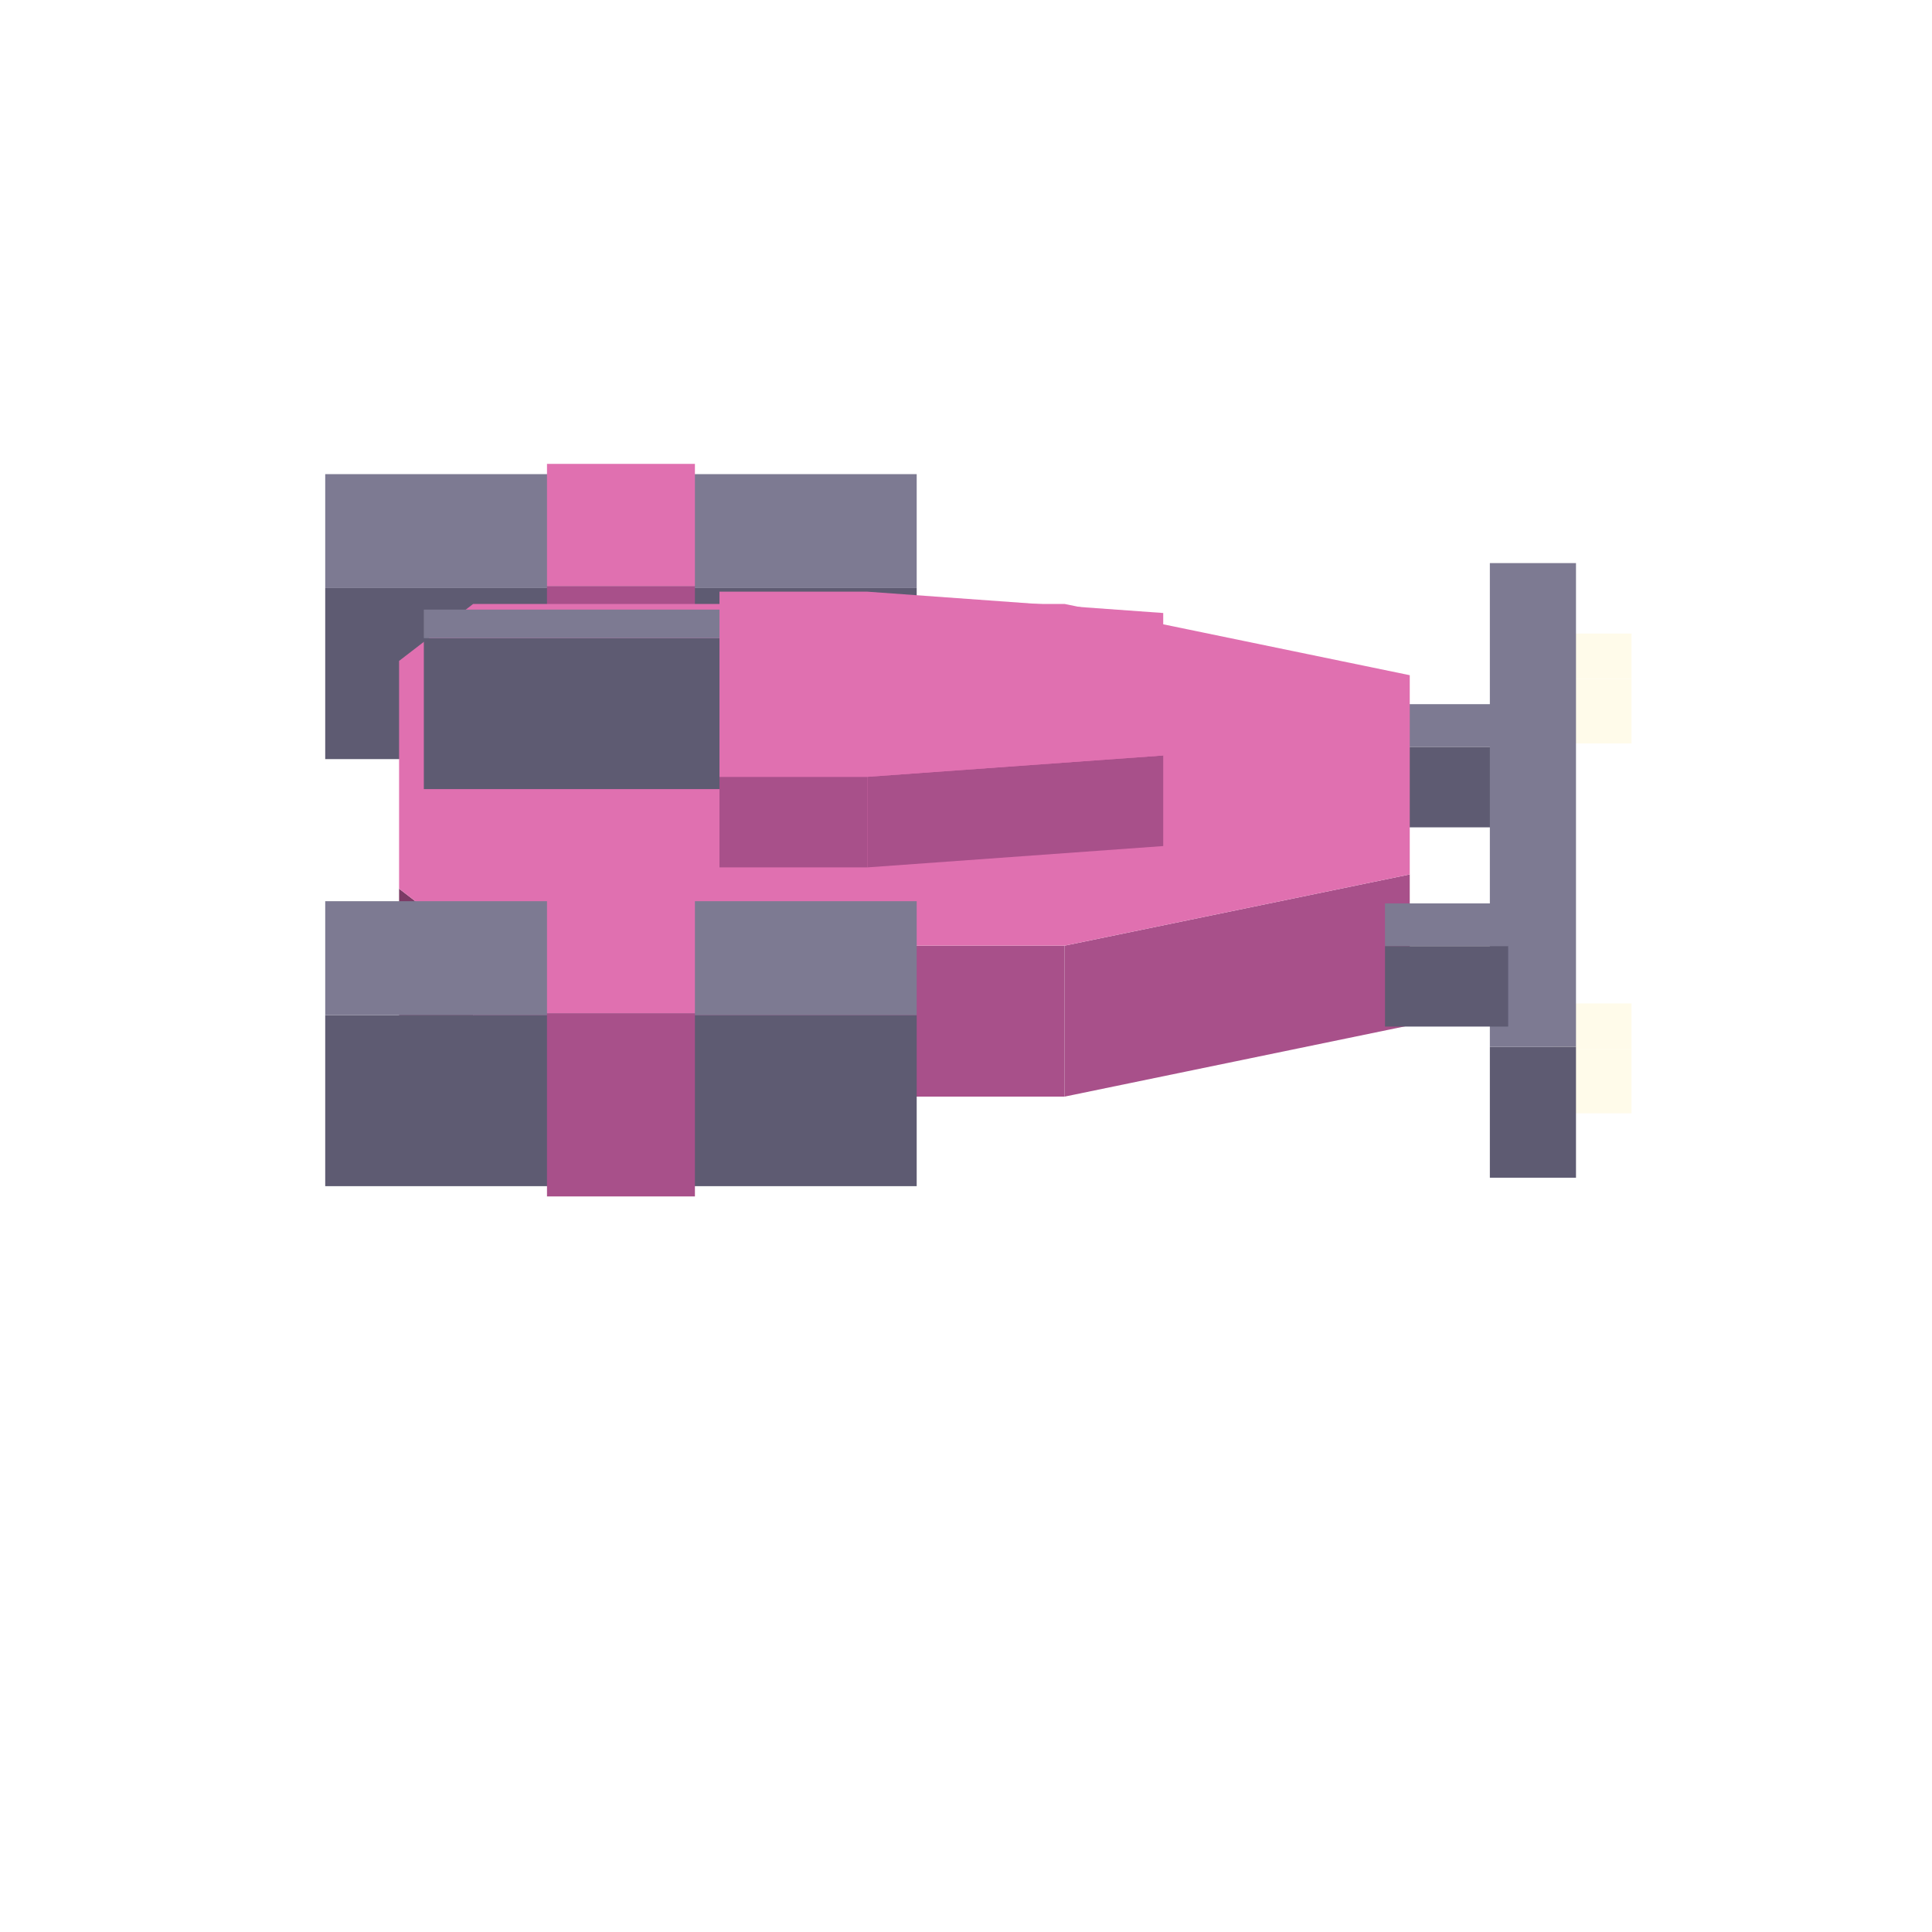
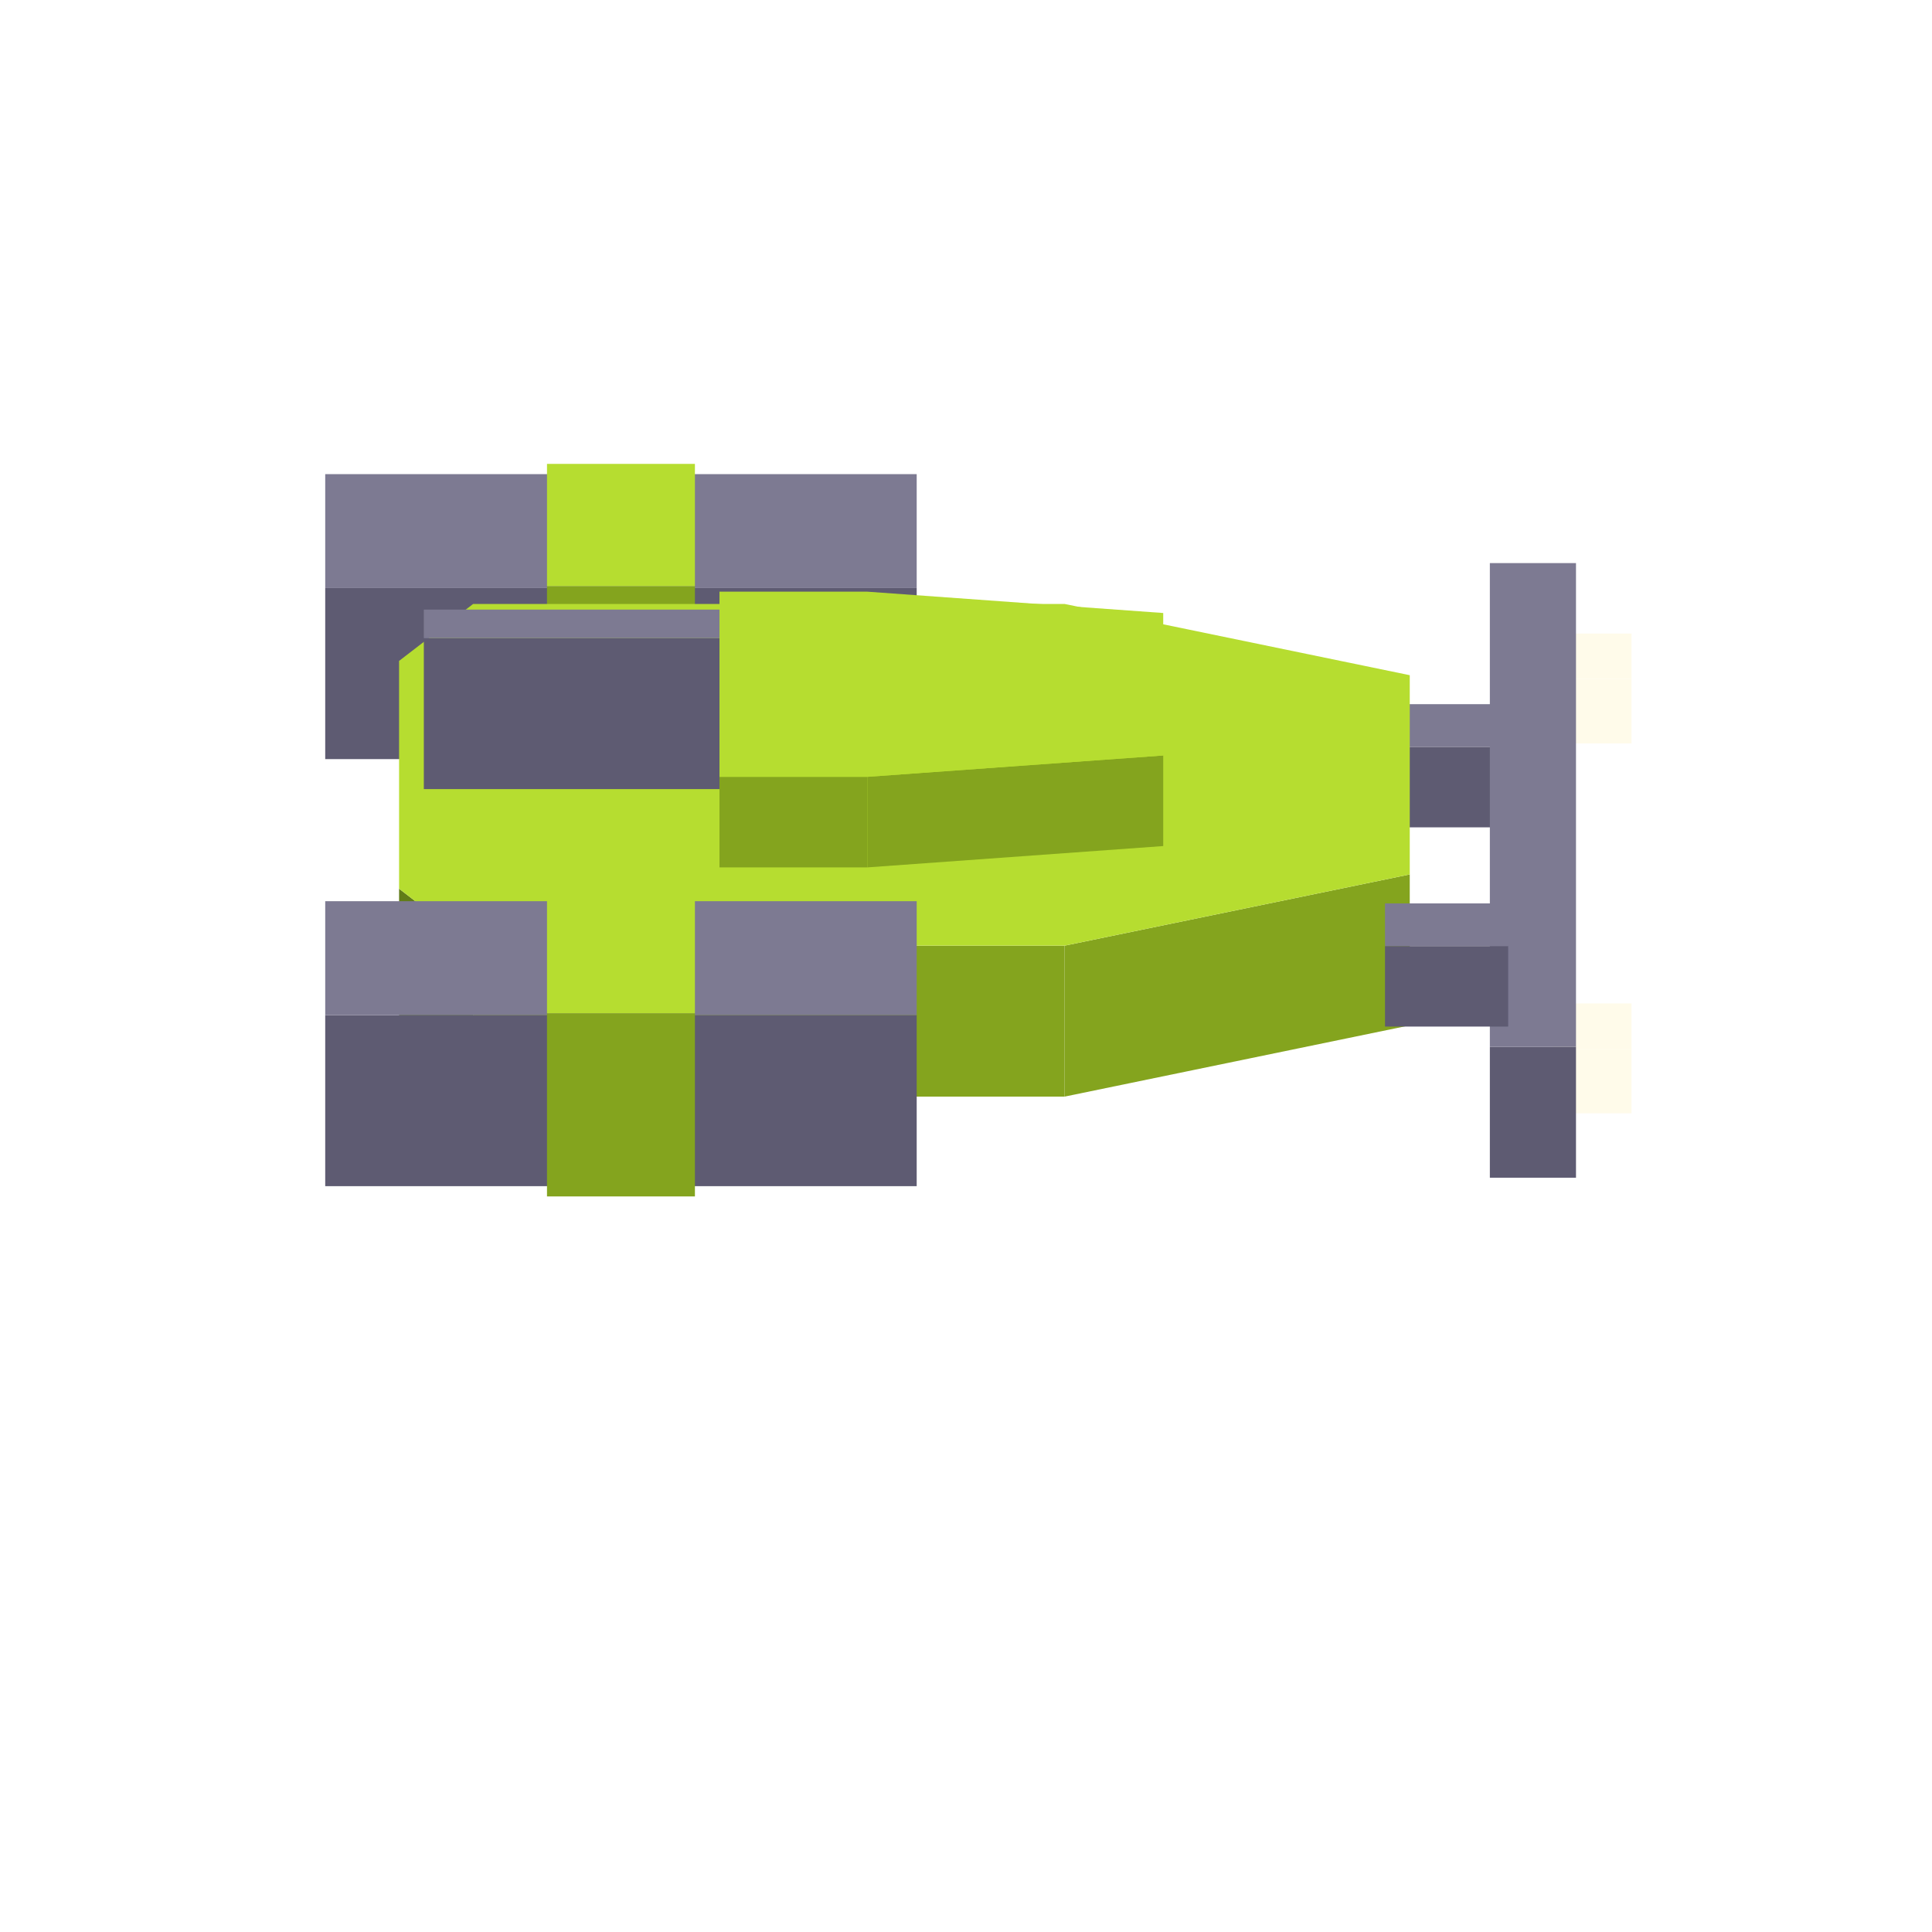
<svg xmlns="http://www.w3.org/2000/svg" width="42" height="42" viewBox="0 0 96 96">
  <polygon fill="#5e5b72" points="16.16,29.22 45.55,29.22 45.55,37.72 16.16,37.72" />
  <polygon fill="#7d7a92" points="16.16,23.56 45.55,23.56 45.55,29.22 16.16,29.22" />
-   <polygon fill="#a8508a" points="27.18,29.13 34.53,29.13 34.53,38.23 27.18,38.23" />
-   <polygon fill="#e070b0" points="27.18,23.05 34.53,23.05 34.53,29.13 27.18,29.13" />
+   <polygon fill="#84a41e" points="27.18,29.13 34.53,29.13 34.53,38.23 27.18,38.23" />
+   <polygon fill="#b6dd30" points="27.18,23.05 34.53,23.05 34.53,29.13 27.18,29.13" />
  <polygon fill="#fffbea" points="77.15,33.74 81.07,33.74 81.07,36.94 77.15,36.94" />
  <polygon fill="#fffbea" points="81.07,31.48 81.07,33.74 77.15,33.74 77.15,31.48" />
  <polygon fill="#fffbea" points="77.15,52.12 81.07,52.12 81.07,55.32 77.15,55.32" />
  <polygon fill="#fffbea" points="81.07,49.86 81.07,52.12 77.15,52.12 77.15,49.86" />
  <polygon fill="#5e5b72" points="68.82,37.11 74.94,37.11 74.94,41.11 68.82,41.11" />
  <polygon fill="#7d7a92" points="68.82,34.99 74.94,34.99 74.94,37.11 68.82,37.11" />
  <polygon fill="#5e5b72" points="74.03,52.02 78.31,52.02 78.31,58.52 74.03,58.52" />
  <polygon fill="#7d7a92" points="74.03,27.98 78.31,27.98 78.31,52.02 74.03,52.02" />
-   <polygon fill="#a8508a" points="52.90,46.99 70.05,43.45 70.05,50.95 52.90,54.49" />
-   <polygon fill="#a8508a" points="23.51,46.99 52.90,46.99 52.90,54.49 23.51,54.49" />
-   <polygon fill="#7c3b66" points="19.83,44.16 23.51,46.99 23.51,54.49 19.83,51.66" />
-   <polygon fill="#e070b0" points="70.05,33.55 70.05,43.45 52.90,46.99 23.51,46.99 19.83,44.16 19.83,32.84 23.51,30.01 52.90,30.01" />
+   <polygon fill="#84a41e" points="52.90,46.99 70.05,43.45 70.05,50.95 52.90,54.49" />
+   <polygon fill="#84a41e" points="23.51,46.99 52.90,46.99 52.90,54.49 23.51,54.49" />
+   <polygon fill="#617c18" points="19.83,44.16 23.51,46.99 23.51,54.49 19.83,51.66" />
+   <polygon fill="#b6dd30" points="70.05,33.55 70.05,43.45 52.90,46.99 23.51,46.99 19.83,44.16 19.83,32.84 23.51,30.01 52.90,30.01" />
  <polygon fill="#5e5b72" points="68.82,47.01 74.94,47.01 74.94,51.01 68.82,51.01" />
  <polygon fill="#7d7a92" points="68.82,44.89 74.94,44.89 74.94,47.01 68.82,47.01" />
  <polygon fill="#5e5b72" points="16.16,50.44 45.55,50.44 45.55,58.94 16.16,58.94" />
  <polygon fill="#7d7a92" points="16.16,44.78 45.55,44.78 45.55,50.44 16.16,50.44" />
-   <polygon fill="#a8508a" points="27.18,50.35 34.53,50.35 34.53,59.45 27.18,59.45" />
-   <polygon fill="#e070b0" points="27.18,44.27 34.53,44.27 34.53,50.35 27.18,50.35" />
-   <polygon fill="#a8508a" points="43.10,38.60 57.80,37.54 57.80,42.04 43.10,43.10" />
-   <polygon fill="#a8508a" points="35.75,38.60 43.10,38.60 43.10,43.10 35.75,43.10" />
-   <polygon fill="#e070b0" points="57.80,30.46 57.80,37.54 43.10,38.60 35.75,38.60 35.75,29.40 43.10,29.40" />
+   <polygon fill="#84a41e" points="27.18,50.35 34.53,50.35 34.53,59.45 27.18,59.45" />
+   <polygon fill="#b6dd30" points="27.18,44.27 34.53,44.27 34.53,50.35 27.18,50.35" />
+   <polygon fill="#84a41e" points="43.10,38.60 57.80,37.54 57.80,42.04 43.10,43.10" />
+   <polygon fill="#84a41e" points="35.75,38.60 43.10,38.60 43.10,43.10 35.75,43.10" />
+   <polygon fill="#b6dd30" points="57.80,30.46 57.80,37.54 43.10,38.60 35.75,38.60 35.75,29.40 43.10,29.40" />
  <polygon fill="#5e5b72" points="21.06,31.71 35.75,31.71 35.75,39.21 21.06,39.21" />
  <polygon fill="#7d7a92" points="21.06,30.29 35.75,30.29 35.75,31.71 21.06,31.71" />
</svg>
